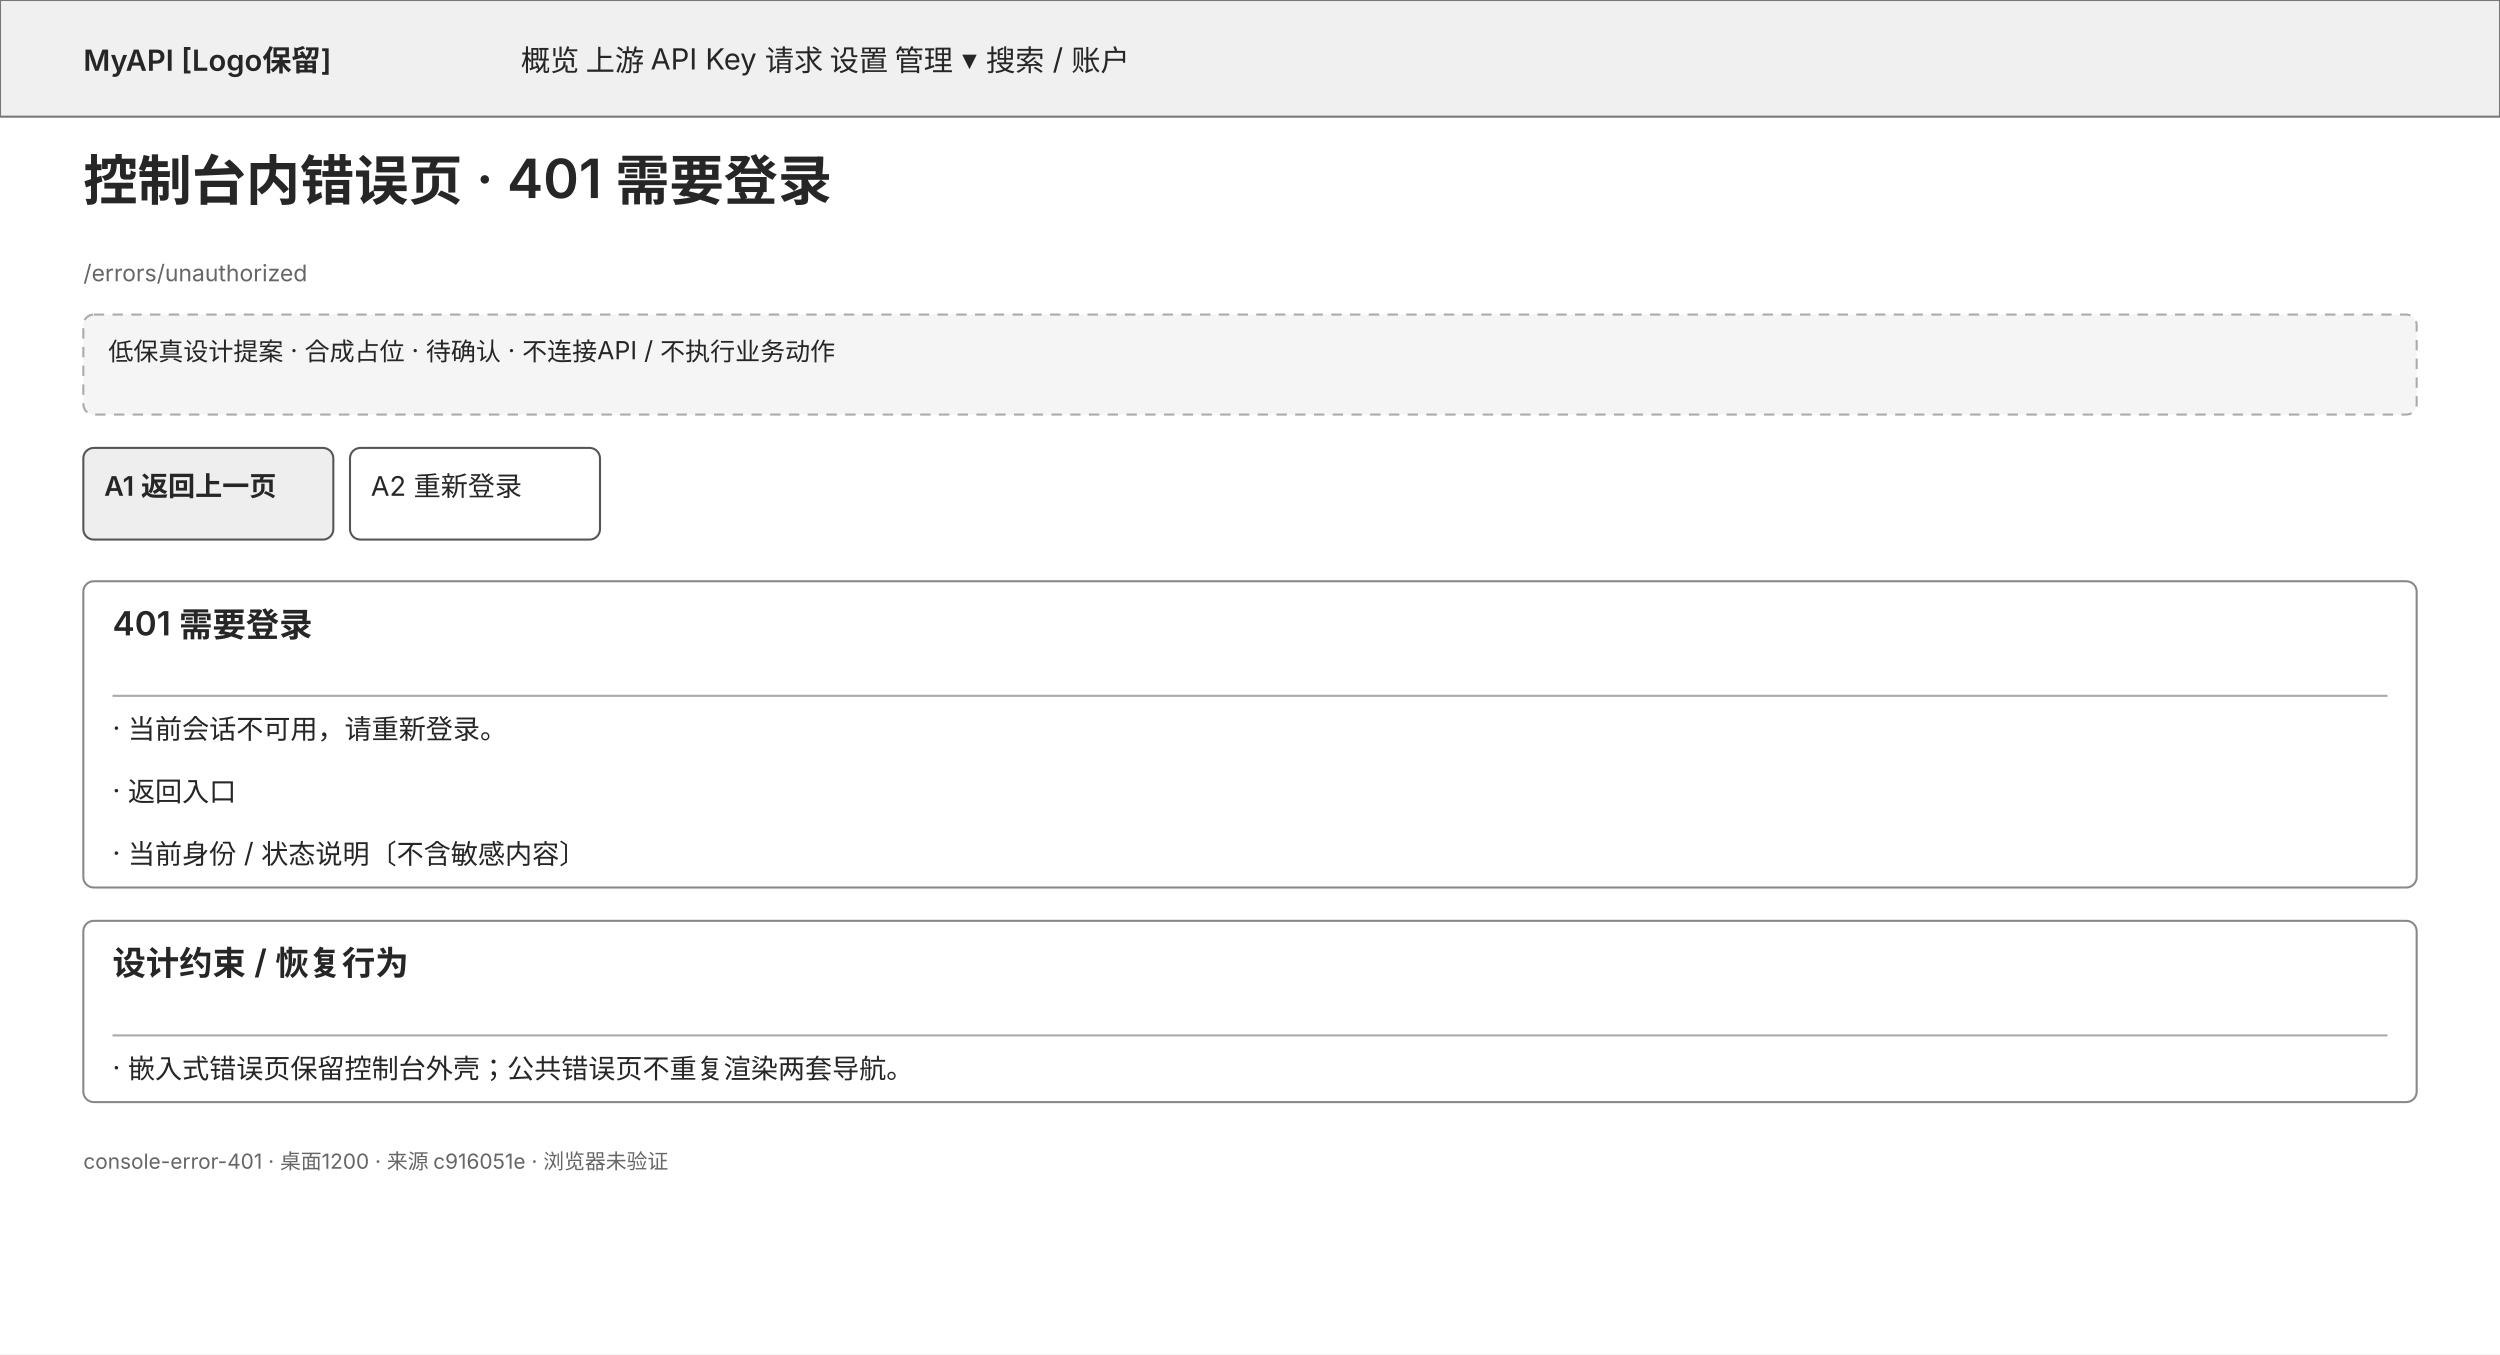
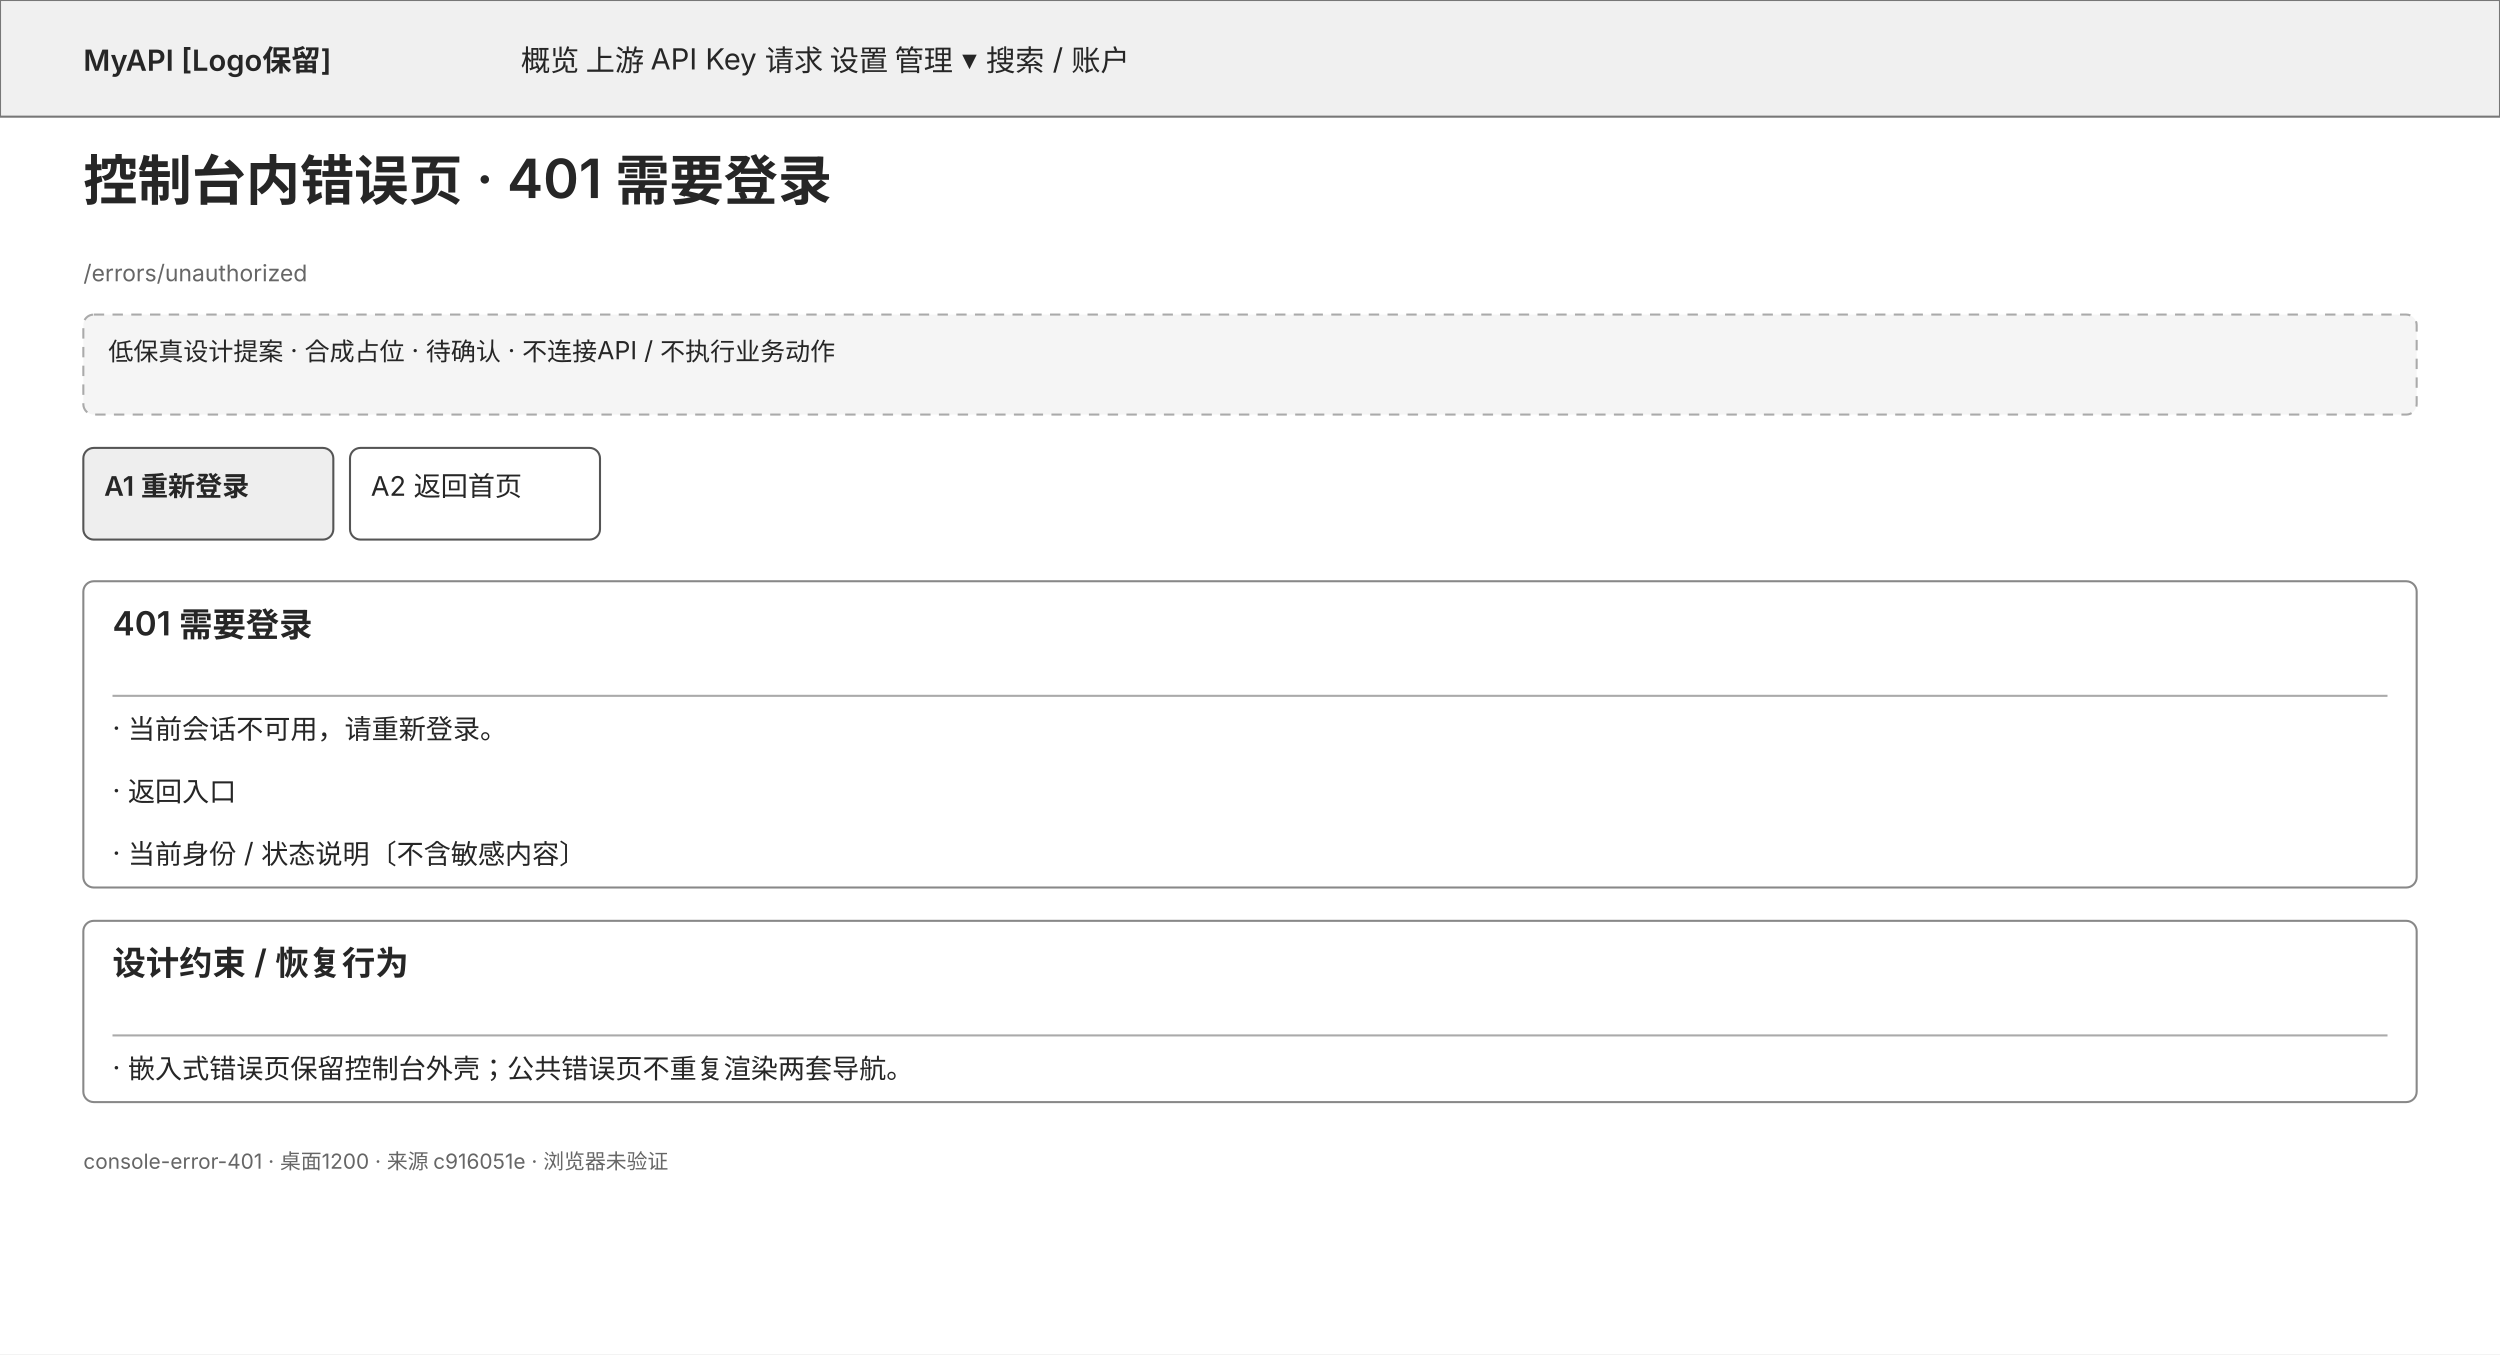
<svg xmlns="http://www.w3.org/2000/svg" width="1200" height="650" viewBox="0 0 1200 650" role="img" aria-labelledby="title desc">
  <rect width="100%" height="100%" fill="#ffffff" />
  <g font-family="system-ui, -apple-system, BlinkMacSystemFont, sans-serif">
    <rect x="0" y="0" width="1200" height="56" rx="0" fill="#f0f0f0" stroke="#777777" />
    <text x="40" y="34" font-size="14" font-weight="600" fill="#262626">MyAPI  [Logo保留]</text>
    <text x="250" y="34" font-size="14" font-weight="normal" fill="#262626">概览    上游    API Key    请求    设置    管理 ▾       搜索 / 账户</text>
    <text x="40" y="96" font-size="26" font-weight="600" fill="#262626">控制台内错误页 · 401 需要登录</text>
    <text x="40" y="135" font-size="11" font-weight="normal" fill="#666666">/errors/unauthorized</text>
    <rect x="40" y="151" width="1120" height="48" rx="5" fill="#f5f5f5" stroke="#aaaaaa" stroke-dasharray="5 4" />
    <text x="52" y="173" font-size="12" font-weight="normal" fill="#262626">低保真设计提案 · 合成占位 · 待确认 · 不连接API / 不执行业务动作</text>
    <rect x="40" y="215" width="120" height="44" rx="5" fill="#eeeeee" stroke="#555555" />
-     <text x="50" y="238" font-size="13" font-weight="600" fill="#262626">A1 返回上一页</text>
+     <text x="50" y="238" font-size="13" font-weight="600" fill="#262626">A1 重新登录</text>
    <rect x="168" y="215" width="120" height="44" rx="5" fill="#ffffff" stroke="#555555" />
-     <text x="178" y="238" font-size="13" font-weight="normal" fill="#262626">A2 重新登录</text>
+     <text x="178" y="238" font-size="13" font-weight="normal" fill="#262626">A2 返回首页</text>
    <rect x="40.0" y="279" width="1120.0" height="147" rx="5" fill="#ffffff" stroke="#888888" />
    <text x="54.0" y="305" font-size="16" font-weight="600" fill="#262626">401 需要登录</text>
    <line x1="54.0" y1="334" x2="1146.0" y2="334" stroke="#aaaaaa" />
    <text x="54.0" y="354" font-size="13" font-weight="normal" fill="#262626">· 当前会话不可用，请重新登录。</text>
    <text x="54.0" y="384" font-size="13" font-weight="normal" fill="#262626">· 返回入口</text>
    <text x="54.0" y="414" font-size="13" font-weight="normal" fill="#262626">· 当前身份 / 状态说明〔不含敏感内容〕</text>
    <rect x="40" y="442" width="1120" height="87" rx="5" fill="#ffffff" stroke="#888888" />
    <text x="54" y="468" font-size="16" font-weight="600" fill="#262626">设计约束 / 恢复行为</text>
    <line x1="54" y1="497" x2="1146" y2="497" stroke="#aaaaaa" />
    <text x="54" y="517" font-size="13" font-weight="normal" fill="#262626">· 嵌入式错误页保留控制台外壳；公共错误页不重复渲染两套导航。</text>
    <text x="40" y="561" font-size="10" font-weight="normal" fill="#666666">console-error-401 · 桌面1200 · 来源 c916051e · 浏览器未验证</text>
  </g>
</svg>
